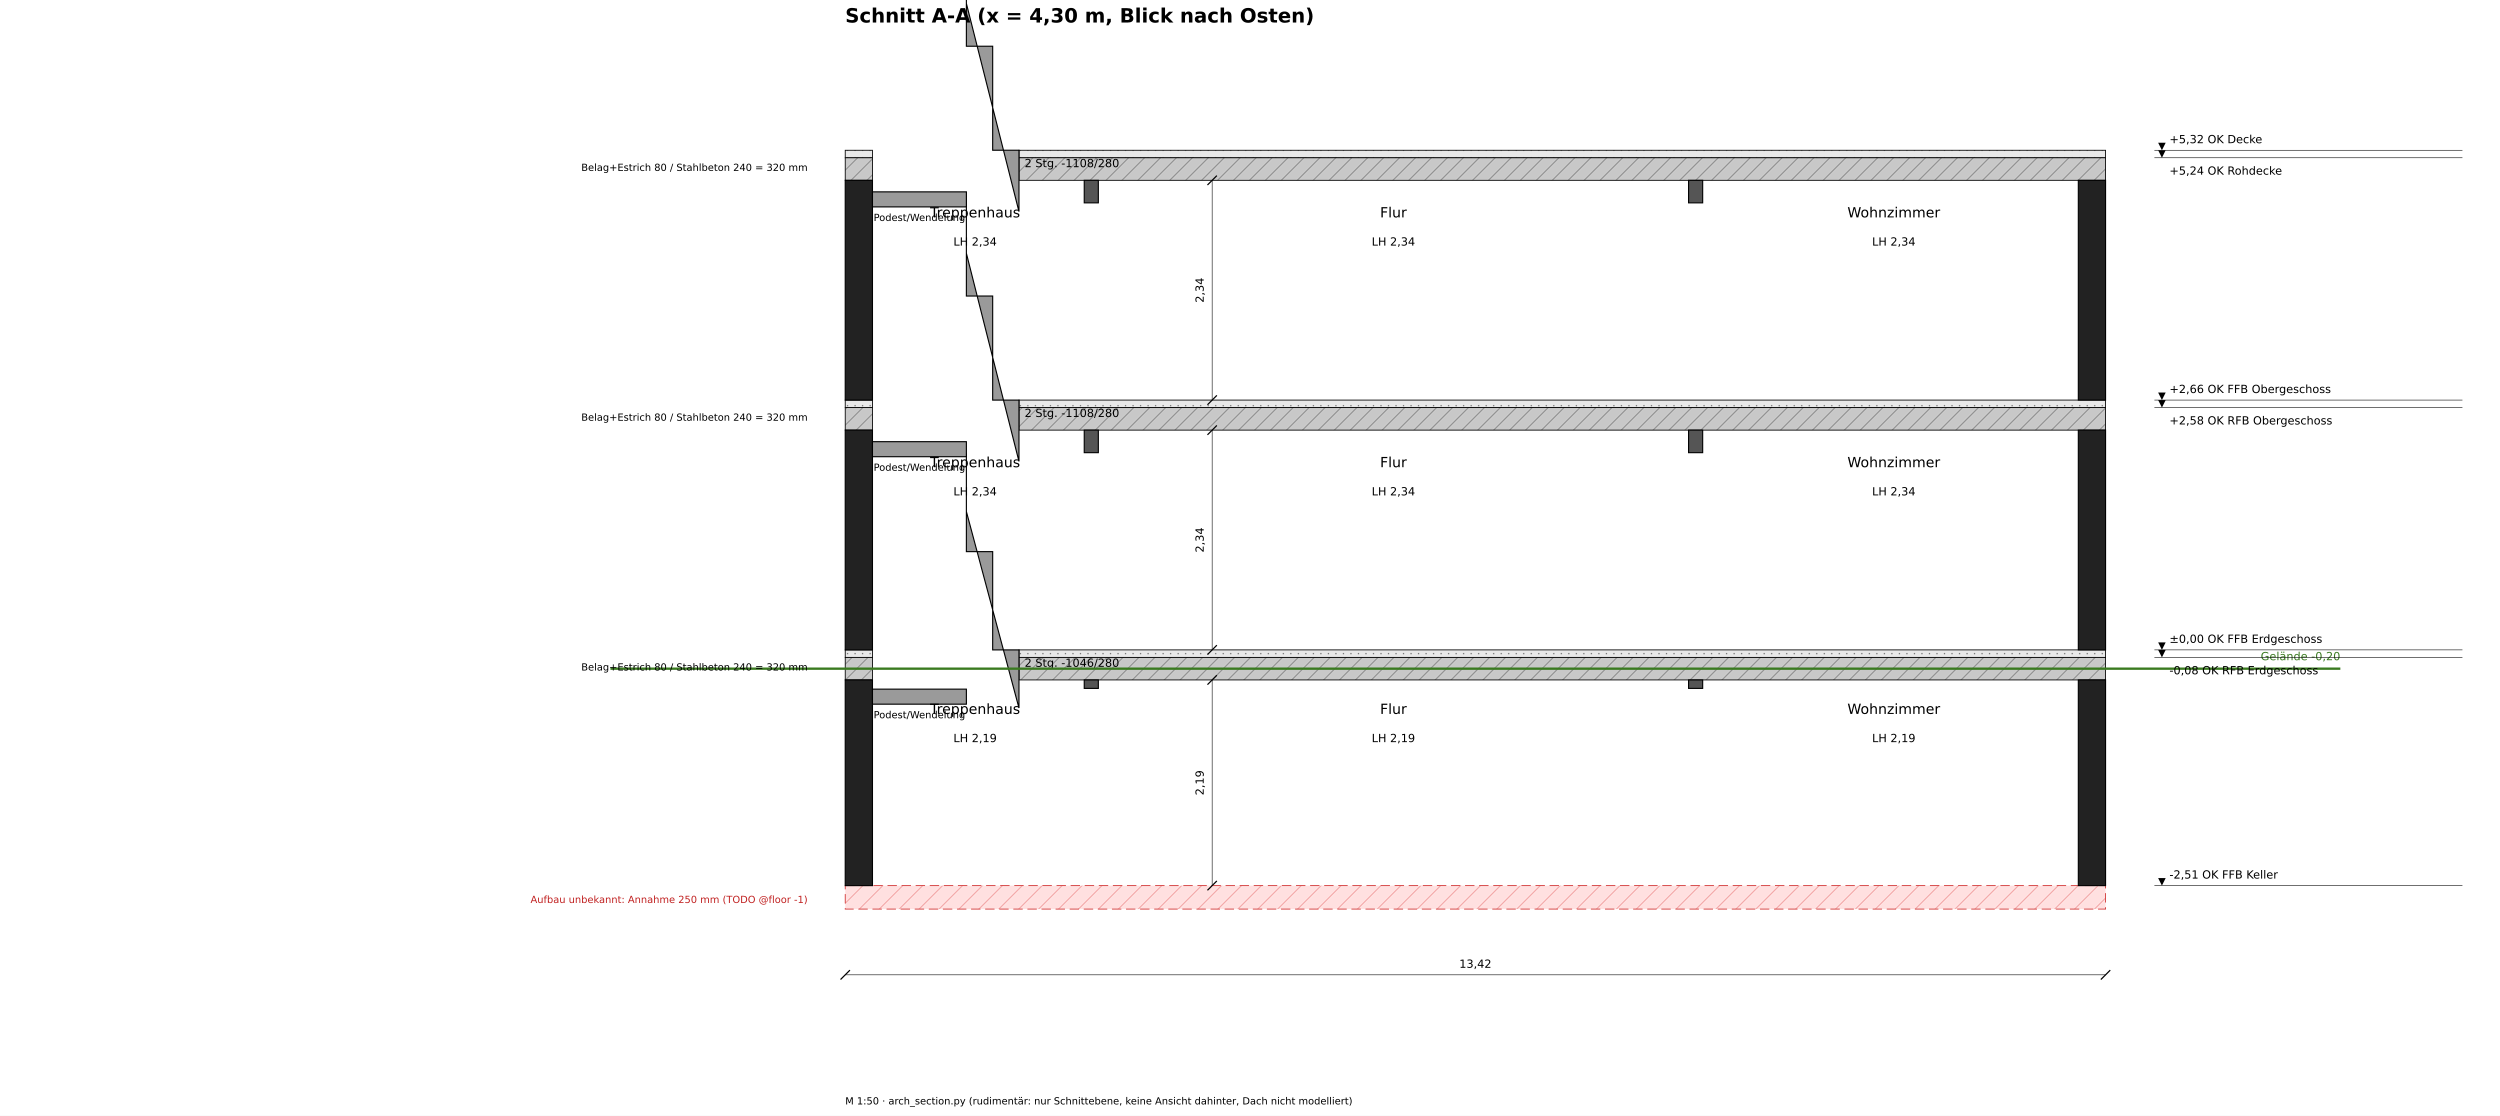
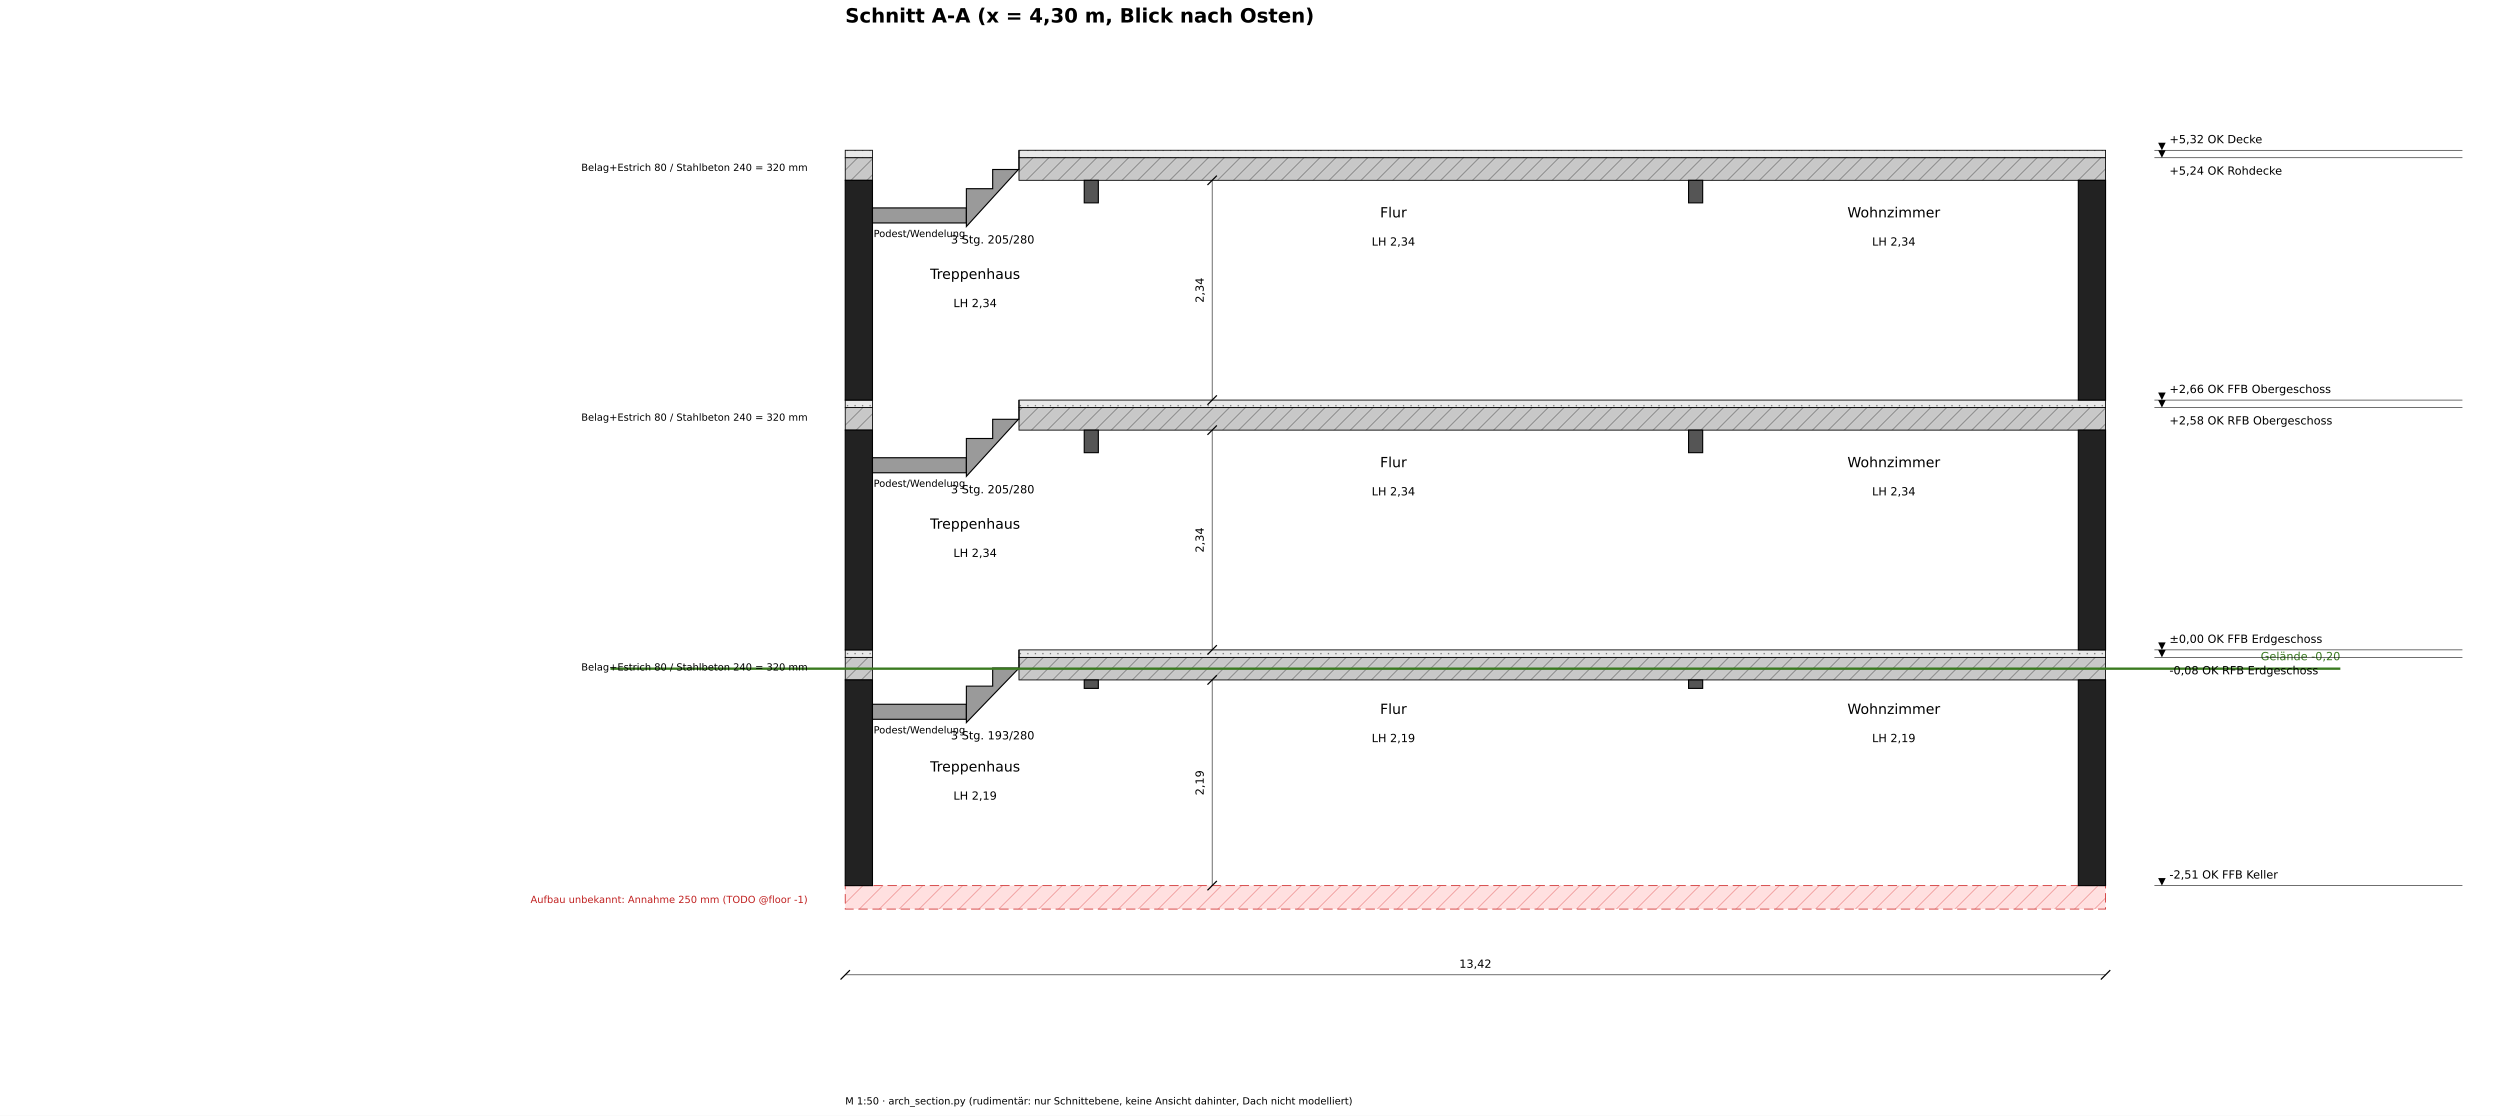
<svg xmlns="http://www.w3.org/2000/svg" width="532.4mm" height="237.6mm" viewBox="-9145 -6920 26620 11880" font-family="DejaVu Sans, sans-serif">
  <defs>
    <pattern id="concrete" patternUnits="userSpaceOnUse" width="120" height="120" patternTransform="rotate(45)">
      <rect width="120" height="120" fill="#c8c8c8" />
      <line x1="0" y1="0" x2="0" y2="120" stroke="#555" stroke-width="10" />
    </pattern>
    <pattern id="screed" patternUnits="userSpaceOnUse" width="80" height="80">
      <rect width="80" height="80" fill="#e8e8e8" />
      <circle cx="40" cy="40" r="8" fill="#777" />
    </pattern>
    <pattern id="insulation" patternUnits="userSpaceOnUse" width="120" height="60">
      <rect width="120" height="60" fill="#fff6d0" />
      <path d="M0 60 L30 0 L60 60 L90 0 L120 60" fill="none" stroke="#a08020" stroke-width="6" />
    </pattern>
    <pattern id="wood" patternUnits="userSpaceOnUse" width="200" height="40">
      <rect width="200" height="40" fill="#e9cf9f" />
      <line x1="0" y1="20" x2="200" y2="20" stroke="#8a6a30" stroke-width="5" />
    </pattern>
    <pattern id="plaster" patternUnits="userSpaceOnUse" width="50" height="50">
      <rect width="50" height="50" fill="#f7f7f7" />
    </pattern>
    <pattern id="todo" patternUnits="userSpaceOnUse" width="150" height="150" patternTransform="rotate(45)">
      <rect width="150" height="150" fill="#ffe0e0" />
      <line x1="0" y1="0" x2="0" y2="150" stroke="#e05050" stroke-width="8" />
    </pattern>
  </defs>
  <rect x="-9145.0" y="-6920" width="26620.0" height="11880" fill="white" />
  <rect x="-145" y="2510" width="13420" height="250" fill="url(#todo)" stroke="#d03030" stroke-width="9" stroke-dasharray="100 50" />
  <rect x="-145" y="0" width="290" height="80" fill="url(#screed)" stroke="#000" stroke-width="9" />
  <rect x="1705" y="0" width="11570" height="80" fill="url(#screed)" stroke="#000" stroke-width="9" />
  <rect x="-145" y="80" width="290" height="240" fill="url(#concrete)" stroke="#000" stroke-width="9" />
  <rect x="1705" y="80" width="11570" height="240" fill="url(#concrete)" stroke="#000" stroke-width="9" />
  <rect x="-145" y="-2660" width="290" height="80" fill="url(#screed)" stroke="#000" stroke-width="9" />
  <rect x="1705" y="-2660" width="11570" height="80" fill="url(#screed)" stroke="#000" stroke-width="9" />
  <rect x="-145" y="-2580" width="290" height="240" fill="url(#concrete)" stroke="#000" stroke-width="9" />
  <rect x="1705" y="-2580" width="11570" height="240" fill="url(#concrete)" stroke="#000" stroke-width="9" />
  <rect x="-145" y="-5320" width="290" height="80" fill="url(#screed)" stroke="#000" stroke-width="9" />
  <rect x="1705" y="-5320" width="11570" height="80" fill="url(#screed)" stroke="#000" stroke-width="9" />
  <rect x="-145" y="-5240" width="290" height="240" fill="url(#concrete)" stroke="#000" stroke-width="9" />
  <rect x="1705" y="-5240" width="11570" height="240" fill="url(#concrete)" stroke="#000" stroke-width="9" />
  <rect x="-145" y="320" width="290" height="2190" fill="#222" stroke="#000" stroke-width="12" />
  <rect x="2400" y="320" width="150" height="90" fill="#555" stroke="#000" stroke-width="12" />
  <rect x="8835" y="320" width="150" height="90" fill="#555" stroke="#000" stroke-width="12" />
  <rect x="12985" y="320" width="290" height="2190" fill="#222" stroke="#000" stroke-width="12" />
  <rect x="-145" y="-2340" width="290" height="2340" fill="#222" stroke="#000" stroke-width="12" />
  <rect x="2400" y="-2340" width="150" height="240" fill="#555" stroke="#000" stroke-width="12" />
  <rect x="8835" y="-2340" width="150" height="240" fill="#555" stroke="#000" stroke-width="12" />
  <rect x="12985" y="-2340" width="290" height="2340" fill="#222" stroke="#000" stroke-width="12" />
  <rect x="-145" y="-5000" width="290" height="2340" fill="#222" stroke="#000" stroke-width="12" />
  <rect x="2400" y="-5000" width="150" height="240" fill="#555" stroke="#000" stroke-width="12" />
  <rect x="8835" y="-5000" width="150" height="240" fill="#555" stroke="#000" stroke-width="12" />
  <rect x="12985" y="-5000" width="290" height="2340" fill="#222" stroke="#000" stroke-width="12" />
-   <rect x="145" y="418" width="1000" height="160" fill="#9a9a9a" stroke="#000" stroke-width="12" />
-   <text x="645" y="728" font-size="105" text-anchor="middle">Podest/Wendelung</text>
-   <polygon points="1145,-2092 1145,-1046 1425,-1046 1425,-0 1705,-0 1705,619 1145,-1473" fill="#9a9a9a" stroke="#000" stroke-width="12" />
-   <text x="1765" y="180" font-size="120" text-anchor="start">2 Stg. -1046/280</text>
-   <rect x="145" y="-2217" width="1000" height="160" fill="#9a9a9a" stroke="#000" stroke-width="12" />
-   <text x="645" y="-1907" font-size="105" text-anchor="middle">Podest/Wendelung</text>
-   <polygon points="1145,-4877 1145,-3768 1425,-3768 1425,-2660 1705,-2660 1705,-2007 1145,-4223" fill="#9a9a9a" stroke="#000" stroke-width="12" />
-   <text x="1765" y="-2480" font-size="120" text-anchor="start">2 Stg. -1108/280</text>
-   <rect x="145" y="-4877" width="1000" height="160" fill="#9a9a9a" stroke="#000" stroke-width="12" />
-   <text x="645" y="-4567" font-size="105" text-anchor="middle">Podest/Wendelung</text>
-   <polygon points="1145,-7537 1145,-6428 1425,-6428 1425,-5320 1705,-5320 1705,-4667 1145,-6883" fill="#9a9a9a" stroke="#000" stroke-width="12" />
-   <text x="1765" y="-5140" font-size="120" text-anchor="start">2 Stg. -1108/280</text>
+   <rect x="145" y="579" width="1000" height="160" fill="#9a9a9a" stroke="#000" stroke-width="12" />
+   <text x="645" y="889" font-size="105" text-anchor="middle">Podest/Wendelung</text>
+   <polygon points="1145,579 1145,386 1425,386 1425,193 1705,193 1705,-0 1705,194 1145,774" fill="#9a9a9a" stroke="#000" stroke-width="12" />
+   <text x="1425" y="953" font-size="120" text-anchor="middle">3 Stg. 193/280</text>
+   <rect x="145" y="-2046" width="1000" height="160" fill="#9a9a9a" stroke="#000" stroke-width="12" />
+   <text x="645" y="-1736" font-size="105" text-anchor="middle">Podest/Wendelung</text>
+   <polygon points="1145,-2046 1145,-2251 1425,-2251 1425,-2455 1705,-2455 1705,-2660 1705,-2462 1145,-1848" fill="#9a9a9a" stroke="#000" stroke-width="12" />
+   <text x="1425" y="-1667" font-size="120" text-anchor="middle">3 Stg. 205/280</text>
+   <rect x="145" y="-4706" width="1000" height="160" fill="#9a9a9a" stroke="#000" stroke-width="12" />
+   <text x="645" y="-4396" font-size="105" text-anchor="middle">Podest/Wendelung</text>
+   <polygon points="1145,-4706 1145,-4911 1425,-4911 1425,-5115 1705,-5115 1705,-5320 1705,-5122 1145,-4508" fill="#9a9a9a" stroke="#000" stroke-width="12" />
+   <text x="1425" y="-4327" font-size="120" text-anchor="middle">3 Stg. 205/280</text>
  <line x1="-2645" y1="200" x2="15775" y2="200" stroke="#3a7a20" stroke-width="25" />
  <text x="15775" y="110" font-size="120" text-anchor="end" fill="#3a7a20">Gelände -0,20</text>
-   <text x="1238" y="682" font-size="150" text-anchor="middle">Treppenhaus</text>
-   <text x="1238" y="982" font-size="120" text-anchor="middle">LH 2,19</text>
+   <text x="1238" y="1295" font-size="150" text-anchor="middle">Treppenhaus</text>
+   <text x="1238" y="1595" font-size="120" text-anchor="middle">LH 2,19</text>
  <text x="5692" y="682" font-size="150" text-anchor="middle">Flur</text>
  <text x="5692" y="982" font-size="120" text-anchor="middle">LH 2,19</text>
  <text x="11020" y="682" font-size="150" text-anchor="middle">Wohnzimmer</text>
  <text x="11020" y="982" font-size="120" text-anchor="middle">LH 2,19</text>
-   <text x="1238" y="-1945" font-size="150" text-anchor="middle">Treppenhaus</text>
-   <text x="1238" y="-1645" font-size="120" text-anchor="middle">LH 2,34</text>
+   <text x="1238" y="-1290" font-size="150" text-anchor="middle">Treppenhaus</text>
+   <text x="1238" y="-990" font-size="120" text-anchor="middle">LH 2,34</text>
  <text x="5692" y="-1945" font-size="150" text-anchor="middle">Flur</text>
  <text x="5692" y="-1645" font-size="120" text-anchor="middle">LH 2,34</text>
  <text x="11020" y="-1945" font-size="150" text-anchor="middle">Wohnzimmer</text>
  <text x="11020" y="-1645" font-size="120" text-anchor="middle">LH 2,34</text>
-   <text x="1238" y="-4605" font-size="150" text-anchor="middle">Treppenhaus</text>
-   <text x="1238" y="-4305" font-size="120" text-anchor="middle">LH 2,34</text>
+   <text x="1238" y="-3950" font-size="150" text-anchor="middle">Treppenhaus</text>
+   <text x="1238" y="-3650" font-size="120" text-anchor="middle">LH 2,34</text>
  <text x="5692" y="-4605" font-size="150" text-anchor="middle">Flur</text>
  <text x="5692" y="-4305" font-size="120" text-anchor="middle">LH 2,34</text>
  <text x="11020" y="-4605" font-size="150" text-anchor="middle">Wohnzimmer</text>
  <text x="11020" y="-4305" font-size="120" text-anchor="middle">LH 2,34</text>
  <text x="-545" y="2695" font-size="105" text-anchor="end" fill="#c02020">Aufbau unbekannt: Annahme 250 mm (TODO @floor -1)</text>
  <text x="-545" y="220" font-size="105" text-anchor="end" fill="#000">Belag+Estrich 80 / Stahlbeton 240 = 320 mm</text>
  <text x="-545" y="-2440" font-size="105" text-anchor="end" fill="#000">Belag+Estrich 80 / Stahlbeton 240 = 320 mm</text>
  <text x="-545" y="-5100" font-size="105" text-anchor="end" fill="#000">Belag+Estrich 80 / Stahlbeton 240 = 320 mm</text>
  <path d="M13875 2510 l-40 -80 h80 z" fill="#000" />
  <line x1="13795" y1="2510" x2="17075" y2="2510" stroke="#000" stroke-width="6" />
  <text x="13955" y="2435" font-size="120">-2,51  OK FFB Keller</text>
  <path d="M13875 0 l-40 -80 h80 z" fill="#000" />
  <line x1="13795" y1="0" x2="17075" y2="0" stroke="#000" stroke-width="6" />
  <text x="13955" y="-75" font-size="120">±0,00  OK FFB Erdgeschoss</text>
  <path d="M13875 80 l-40 -80 h80 z" fill="#000" />
  <line x1="13795" y1="80" x2="17075" y2="80" stroke="#000" stroke-width="6" />
  <text x="13955" y="260" font-size="120">-0,08  OK RFB Erdgeschoss</text>
  <path d="M13875 -2660 l-40 -80 h80 z" fill="#000" />
  <line x1="13795" y1="-2660" x2="17075" y2="-2660" stroke="#000" stroke-width="6" />
  <text x="13955" y="-2735" font-size="120">+2,66  OK FFB Obergeschoss</text>
  <path d="M13875 -2580 l-40 -80 h80 z" fill="#000" />
  <line x1="13795" y1="-2580" x2="17075" y2="-2580" stroke="#000" stroke-width="6" />
  <text x="13955" y="-2400" font-size="120">+2,58  OK RFB Obergeschoss</text>
  <path d="M13875 -5320 l-40 -80 h80 z" fill="#000" />
  <line x1="13795" y1="-5320" x2="17075" y2="-5320" stroke="#000" stroke-width="6" />
  <text x="13955" y="-5395" font-size="120">+5,32  OK Decke</text>
  <path d="M13875 -5240 l-40 -80 h80 z" fill="#000" />
  <line x1="13795" y1="-5240" x2="17075" y2="-5240" stroke="#000" stroke-width="6" />
  <text x="13955" y="-5060" font-size="120">+5,24  OK Rohdecke</text>
  <line x1="3762" y1="2510" x2="3762" y2="320" stroke="#000" stroke-width="6" />
  <line x1="3712" y1="2560" x2="3812" y2="2460" stroke="#000" stroke-width="13" />
  <line x1="3712" y1="370" x2="3812" y2="270" stroke="#000" stroke-width="13" />
  <text x="3672" y="1415" font-size="120" text-anchor="middle" transform="rotate(-90 3672 1415)">2,19</text>
  <line x1="3762" y1="0" x2="3762" y2="-2340" stroke="#000" stroke-width="6" />
  <line x1="3712" y1="50" x2="3812" y2="-50" stroke="#000" stroke-width="13" />
  <line x1="3712" y1="-2290" x2="3812" y2="-2390" stroke="#000" stroke-width="13" />
  <text x="3672" y="-1170" font-size="120" text-anchor="middle" transform="rotate(-90 3672 -1170)">2,34</text>
  <line x1="3762" y1="-2660" x2="3762" y2="-5000" stroke="#000" stroke-width="6" />
  <line x1="3712" y1="-2610" x2="3812" y2="-2710" stroke="#000" stroke-width="13" />
  <line x1="3712" y1="-4950" x2="3812" y2="-5050" stroke="#000" stroke-width="13" />
  <text x="3672" y="-3830" font-size="120" text-anchor="middle" transform="rotate(-90 3672 -3830)">2,34</text>
  <line x1="-145" y1="3460" x2="13275" y2="3460" stroke="#000" stroke-width="6" />
  <line x1="-195" y1="3510" x2="-95" y2="3410" stroke="#000" stroke-width="13" />
  <line x1="13225" y1="3510" x2="13325" y2="3410" stroke="#000" stroke-width="13" />
  <text x="6565" y="3385" font-size="120" text-anchor="middle">13,42</text>
  <text x="-145" y="-6680" font-size="210" font-weight="bold">Schnitt A-A  (x = 4,30 m, Blick nach Osten)</text>
  <text x="-145" y="4840" font-size="105">M 1:50 · arch_section.py (rudimentär: nur Schnittebene, keine Ansicht dahinter, Dach nicht modelliert)</text>
</svg>
